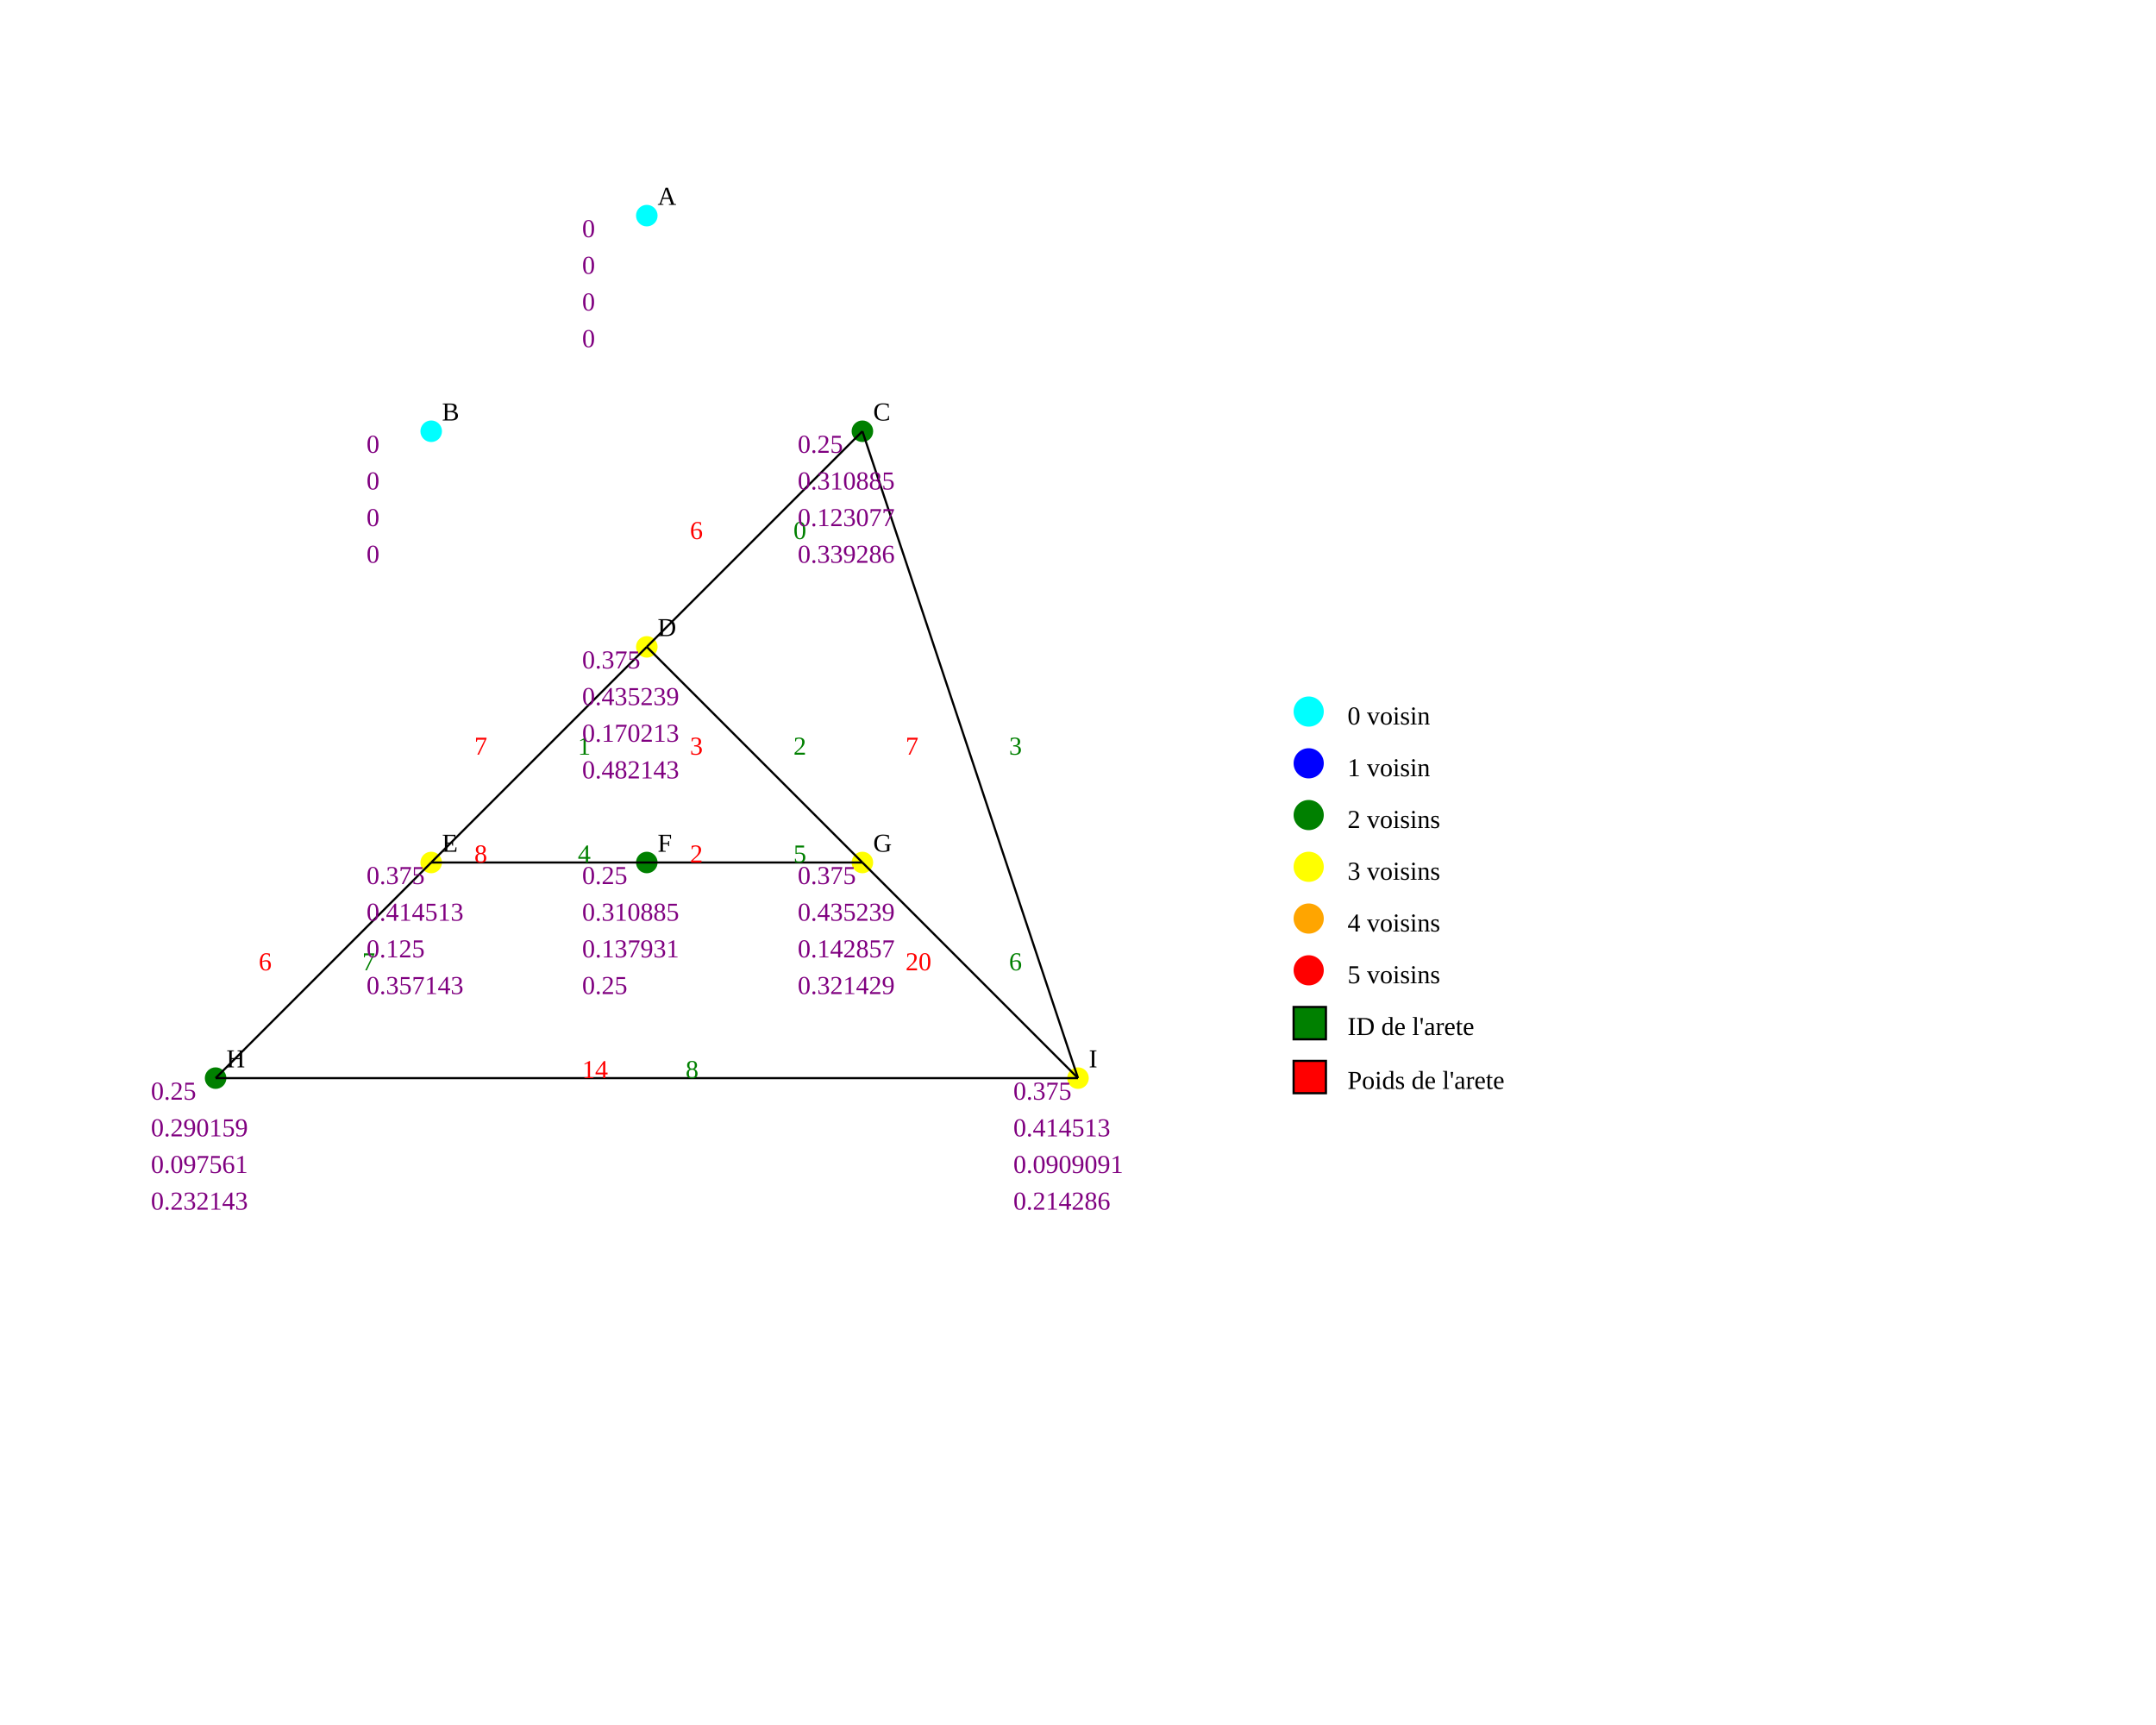
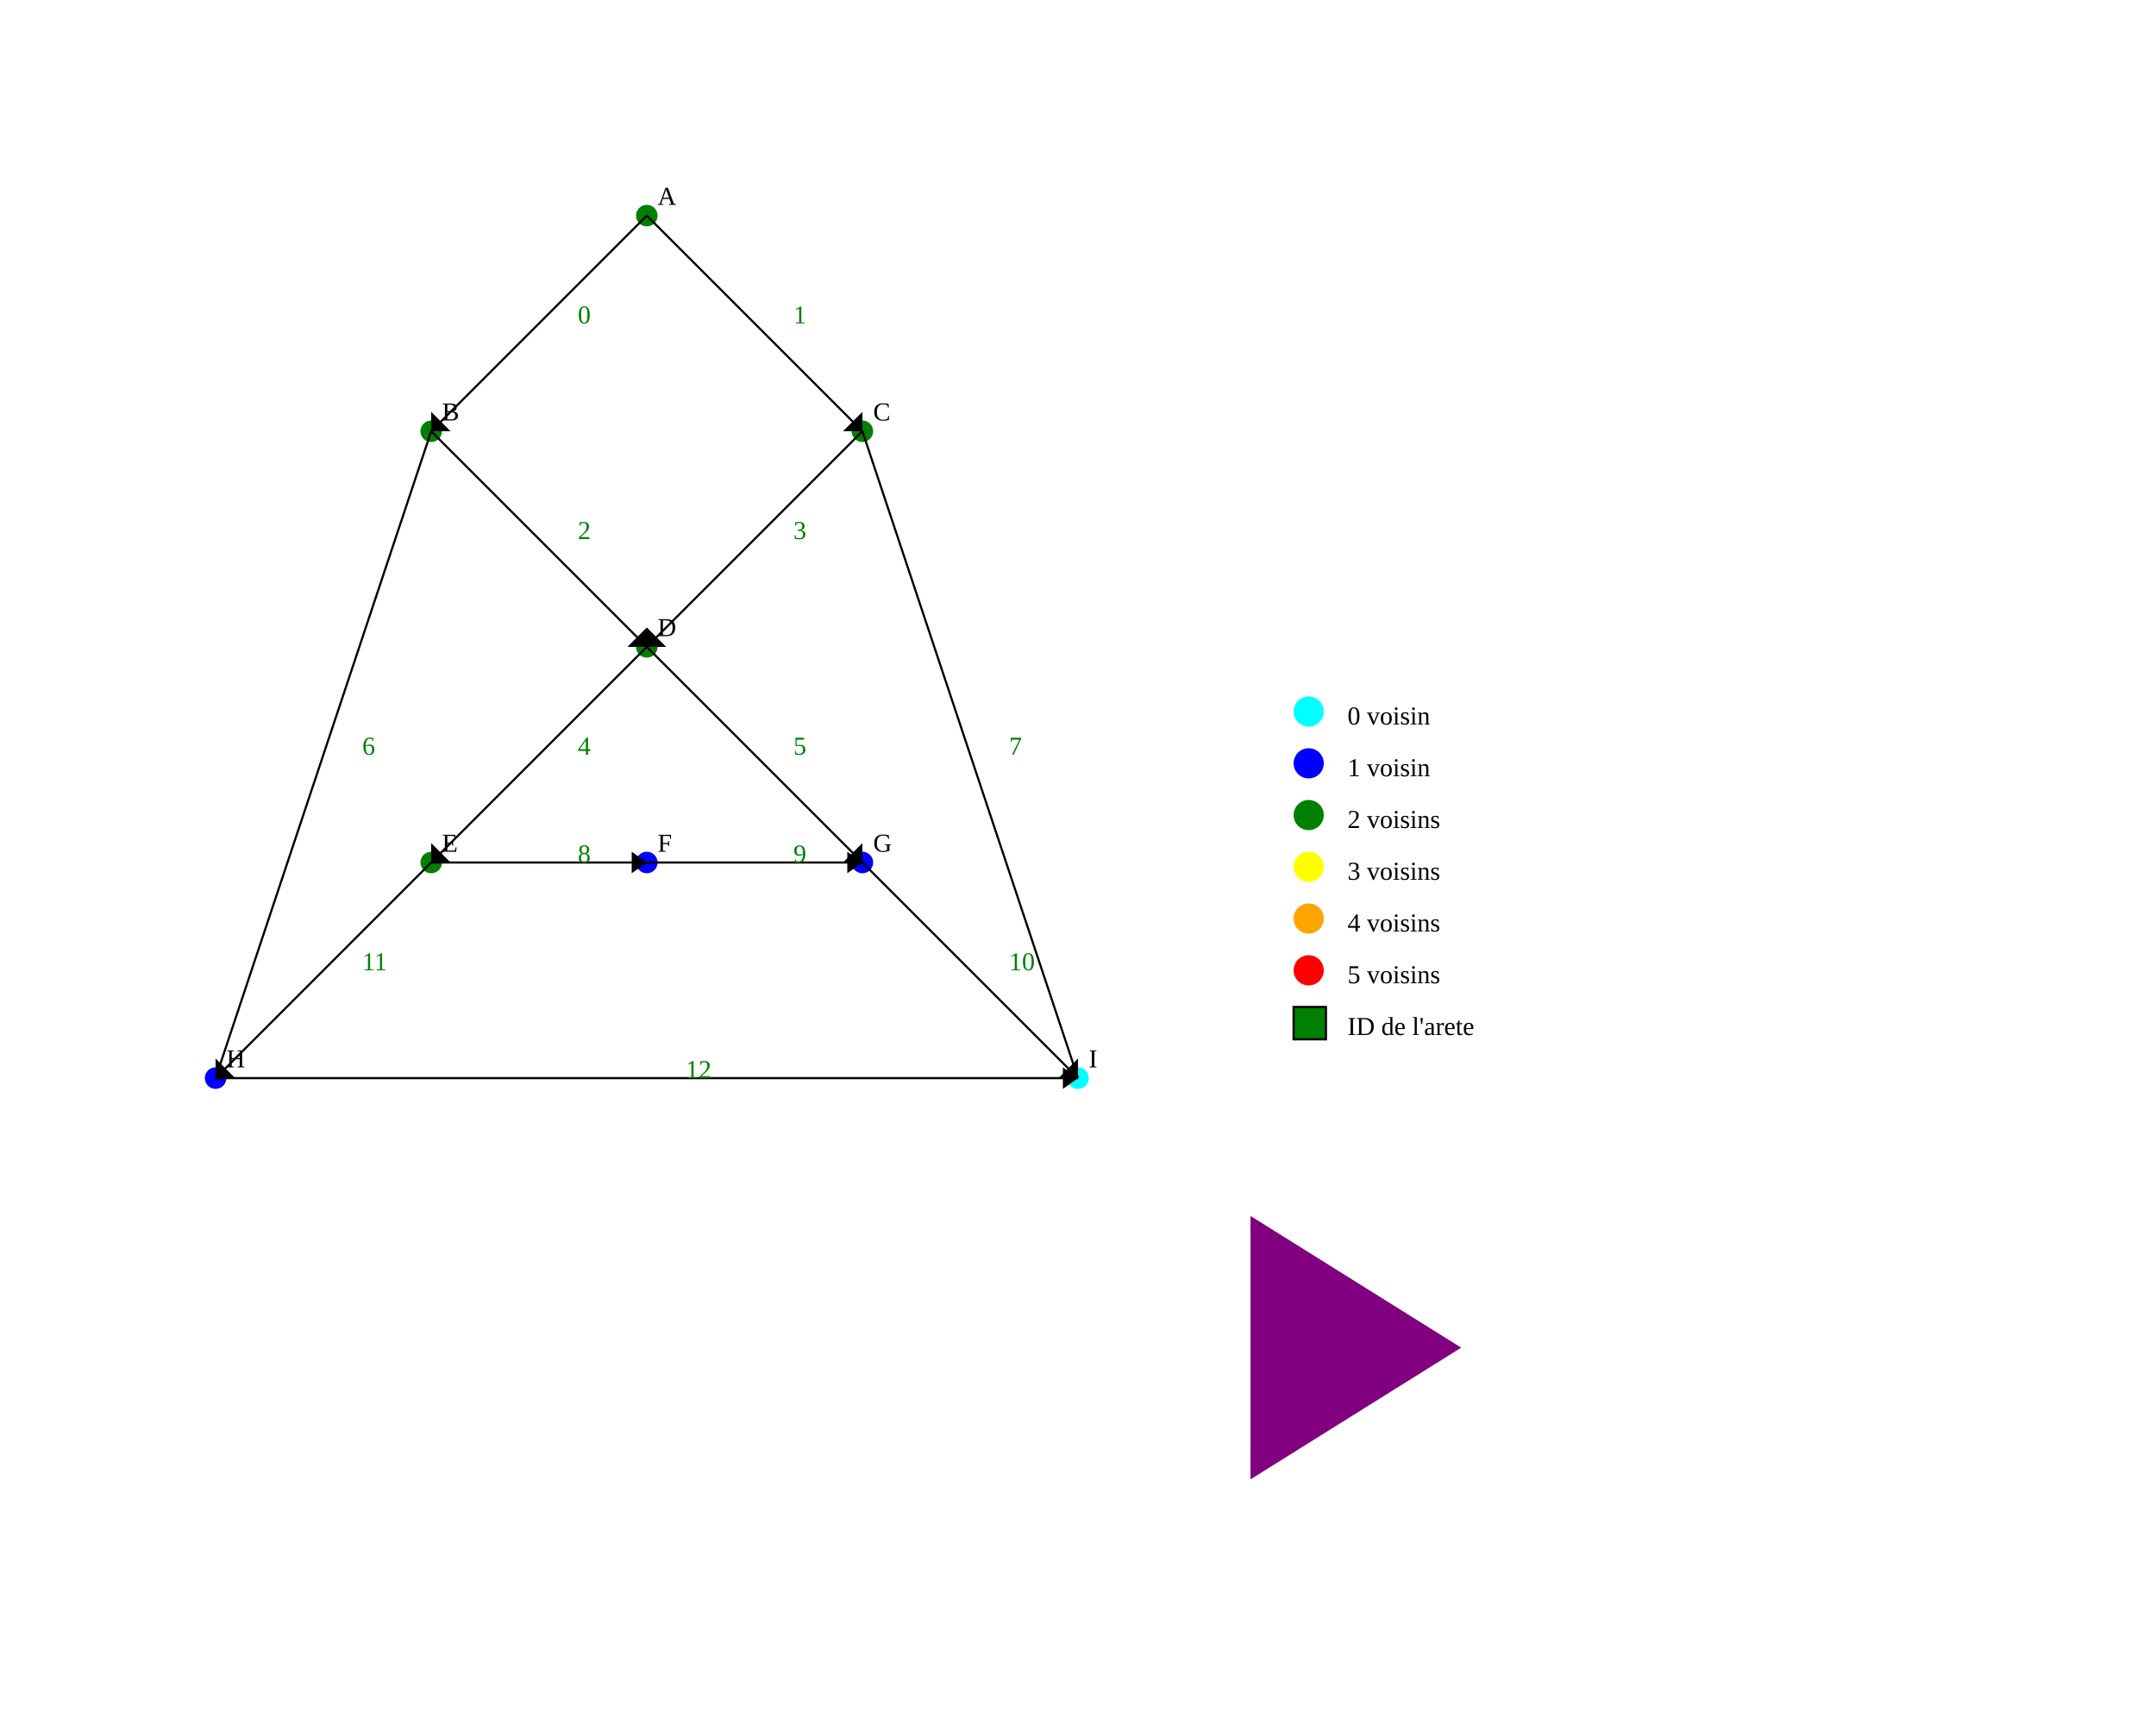
<svg xmlns="http://www.w3.org/2000/svg" version="1.1" width="1000" height="800">
  <text x="625" y="336" fill="black">0 voisin</text>
  <text x="625" y="360" fill="black">1 voisin</text>
  <text x="625" y="384" fill="black">2 voisins</text>
  <text x="625" y="408" fill="black">3 voisins</text>
  <text x="625" y="432" fill="black">4 voisins</text>
  <text x="625" y="456" fill="black">5 voisins</text>
-   <circle cx="300" cy="100" r="5" fill="cyan" />
+   <polygon points=" 600,600 600,650 640,625" style="fill:black;stroke:purple;stroke-width:40" />
+   <circle cx="300" cy="100" r="5" fill="green" />
  <text x="305" y="95" fill="black">A</text>
-   <circle cx="200" cy="200" r="5" fill="cyan" />
+   <circle cx="200" cy="200" r="5" fill="green" />
  <text x="205" y="195" fill="black">B</text>
  <circle cx="400" cy="200" r="5" fill="green" />
  <text x="405" y="195" fill="black">C</text>
-   <circle cx="300" cy="300" r="5" fill="yellow" />
+   <circle cx="300" cy="300" r="5" fill="green" />
  <text x="305" y="295" fill="black">D</text>
-   <circle cx="200" cy="400" r="5" fill="yellow" />
+   <circle cx="200" cy="400" r="5" fill="green" />
  <text x="205" y="395" fill="black">E</text>
-   <circle cx="300" cy="400" r="5" fill="green" />
+   <circle cx="300" cy="400" r="5" fill="blue" />
  <text x="305" y="395" fill="black">F</text>
-   <circle cx="400" cy="400" r="5" fill="yellow" />
+   <circle cx="400" cy="400" r="5" fill="blue" />
  <text x="405" y="395" fill="black">G</text>
-   <circle cx="100" cy="500" r="5" fill="green" />
+   <circle cx="100" cy="500" r="5" fill="blue" />
  <text x="105" y="495" fill="black">H</text>
-   <circle cx="500" cy="500" r="5" fill="yellow" />
+   <circle cx="500" cy="500" r="5" fill="cyan" />
  <text x="505" y="495" fill="black">I</text>
+   <line x1="300" y1="100" x2="200" y2="200" stroke="black" />
+   <text x="268" y="150" fill="green">0</text>
+   <polygon points=" 200,200 209,200 200,191" style="fill:black" />
+   <line x1="300" y1="100" x2="400" y2="200" stroke="black" />
+   <text x="368" y="150" fill="green">1</text>
+   <polygon points=" 400,200 391,200 400,191" style="fill:black" />
+   <line x1="200" y1="200" x2="300" y2="300" stroke="black" />
+   <text x="268" y="250" fill="green">2</text>
+   <polygon points=" 300,300 291,300 300,291" style="fill:black" />
  <line x1="400" y1="200" x2="300" y2="300" stroke="black" />
-   <text x="368" y="250" fill="green">0</text>
+   <text x="368" y="250" fill="green">3</text>
+   <polygon points=" 300,300 309,300 300,291" style="fill:black" />
  <line x1="300" y1="300" x2="200" y2="400" stroke="black" />
-   <text x="268" y="350" fill="green">1</text>
+   <text x="268" y="350" fill="green">4</text>
+   <polygon points=" 200,400 209,400 200,391" style="fill:black" />
  <line x1="300" y1="300" x2="400" y2="400" stroke="black" />
-   <text x="368" y="350" fill="green">2</text>
+   <text x="368" y="350" fill="green">5</text>
+   <polygon points=" 400,400 391,400 400,391" style="fill:black" />
+   <line x1="200" y1="200" x2="100" y2="500" stroke="black" />
+   <text x="168" y="350" fill="green">6</text>
+   <polygon points=" 100,500 109,500 100,491" style="fill:black" />
  <line x1="400" y1="200" x2="500" y2="500" stroke="black" />
-   <text x="468" y="350" fill="green">3</text>
+   <text x="468" y="350" fill="green">7</text>
+   <polygon points=" 500,500 491,500 500,491" style="fill:black" />
  <line x1="200" y1="400" x2="300" y2="400" stroke="black" />
-   <text x="268" y="400" fill="green">4</text>
+   <text x="268" y="400" fill="green">8</text>
+   <polygon points=" 300,400 293,405 293,395" style="fill:black" />
  <line x1="300" y1="400" x2="400" y2="400" stroke="black" />
-   <text x="368" y="400" fill="green">5</text>
+   <text x="368" y="400" fill="green">9</text>
+   <polygon points=" 400,400 393,405 393,395" style="fill:black" />
  <line x1="400" y1="400" x2="500" y2="500" stroke="black" />
-   <text x="468" y="450" fill="green">6</text>
+   <text x="468" y="450" fill="green">10</text>
+   <polygon points=" 500,500 491,500 500,491" style="fill:black" />
  <line x1="200" y1="400" x2="100" y2="500" stroke="black" />
-   <text x="168" y="450" fill="green">7</text>
+   <text x="168" y="450" fill="green">11</text>
+   <polygon points=" 100,500 109,500 100,491" style="fill:black" />
  <line x1="100" y1="500" x2="500" y2="500" stroke="black" />
-   <text x="318" y="500" fill="green">8</text>
+   <text x="318" y="500" fill="green">12</text>
+   <polygon points=" 500,500 493,505 493,495" style="fill:black" />
  <circle cx="607" cy="330" r="7" fill="cyan" />
  <circle cx="607" cy="354" r="7" fill="blue" />
  <circle cx="607" cy="378" r="7" fill="green" />
  <circle cx="607" cy="402" r="7" fill="yellow" />
  <circle cx="607" cy="426" r="7" fill="orange" />
  <circle cx="607" cy="450" r="7" fill="red" />
  <rect x="600" y="467" width="15" height="15" stroke="black" fill="green" stroke-width="1" />
  <text x="625" y="480" fill="black">ID de l'arete</text>
-   <text x="320" y="250" fill="red">6</text>
-   <text x="220" y="350" fill="red">7</text>
-   <text x="320" y="350" fill="red">3</text>
-   <text x="420" y="350" fill="red">7</text>
-   <text x="220" y="400" fill="red">8</text>
-   <text x="320" y="400" fill="red">2</text>
-   <text x="420" y="450" fill="red">20</text>
-   <text x="120" y="450" fill="red">6</text>
-   <text x="270" y="500" fill="red">14</text>
-   <rect x="600" y="492" width="15" height="15" stroke="black" fill="red" stroke-width="1" />
-   <text x="625" y="505" fill="black">Poids de l'arete</text>
-   <text x="270" y="110" fill="purple">0</text>
-   <text x="270" y="127" fill="purple">0</text>
-   <text x="270" y="144" fill="purple">0</text>
-   <text x="270" y="161" fill="purple">0</text>
-   <text x="170" y="210" fill="purple">0</text>
-   <text x="170" y="227" fill="purple">0</text>
-   <text x="170" y="244" fill="purple">0</text>
-   <text x="170" y="261" fill="purple">0</text>
-   <text x="370" y="210" fill="purple">0.25</text>
-   <text x="370" y="227" fill="purple">0.310885</text>
-   <text x="370" y="244" fill="purple">0.123077</text>
-   <text x="370" y="261" fill="purple">0.339286</text>
-   <text x="270" y="310" fill="purple">0.375</text>
-   <text x="270" y="327" fill="purple">0.435239</text>
-   <text x="270" y="344" fill="purple">0.170213</text>
-   <text x="270" y="361" fill="purple">0.482143</text>
-   <text x="170" y="410" fill="purple">0.375</text>
-   <text x="170" y="427" fill="purple">0.414513</text>
-   <text x="170" y="444" fill="purple">0.125</text>
-   <text x="170" y="461" fill="purple">0.357143</text>
-   <text x="270" y="410" fill="purple">0.25</text>
-   <text x="270" y="427" fill="purple">0.310885</text>
-   <text x="270" y="444" fill="purple">0.137931</text>
-   <text x="270" y="461" fill="purple">0.25</text>
-   <text x="370" y="410" fill="purple">0.375</text>
-   <text x="370" y="427" fill="purple">0.435239</text>
-   <text x="370" y="444" fill="purple">0.142857</text>
-   <text x="370" y="461" fill="purple">0.321429</text>
-   <text x="70" y="510" fill="purple">0.25</text>
-   <text x="70" y="527" fill="purple">0.290159</text>
-   <text x="70" y="544" fill="purple">0.097561</text>
-   <text x="70" y="561" fill="purple">0.232143</text>
-   <text x="470" y="510" fill="purple">0.375</text>
-   <text x="470" y="527" fill="purple">0.414513</text>
-   <text x="470" y="544" fill="purple">0.0909091</text>
-   <text x="470" y="561" fill="purple">0.214286</text>
</svg>
